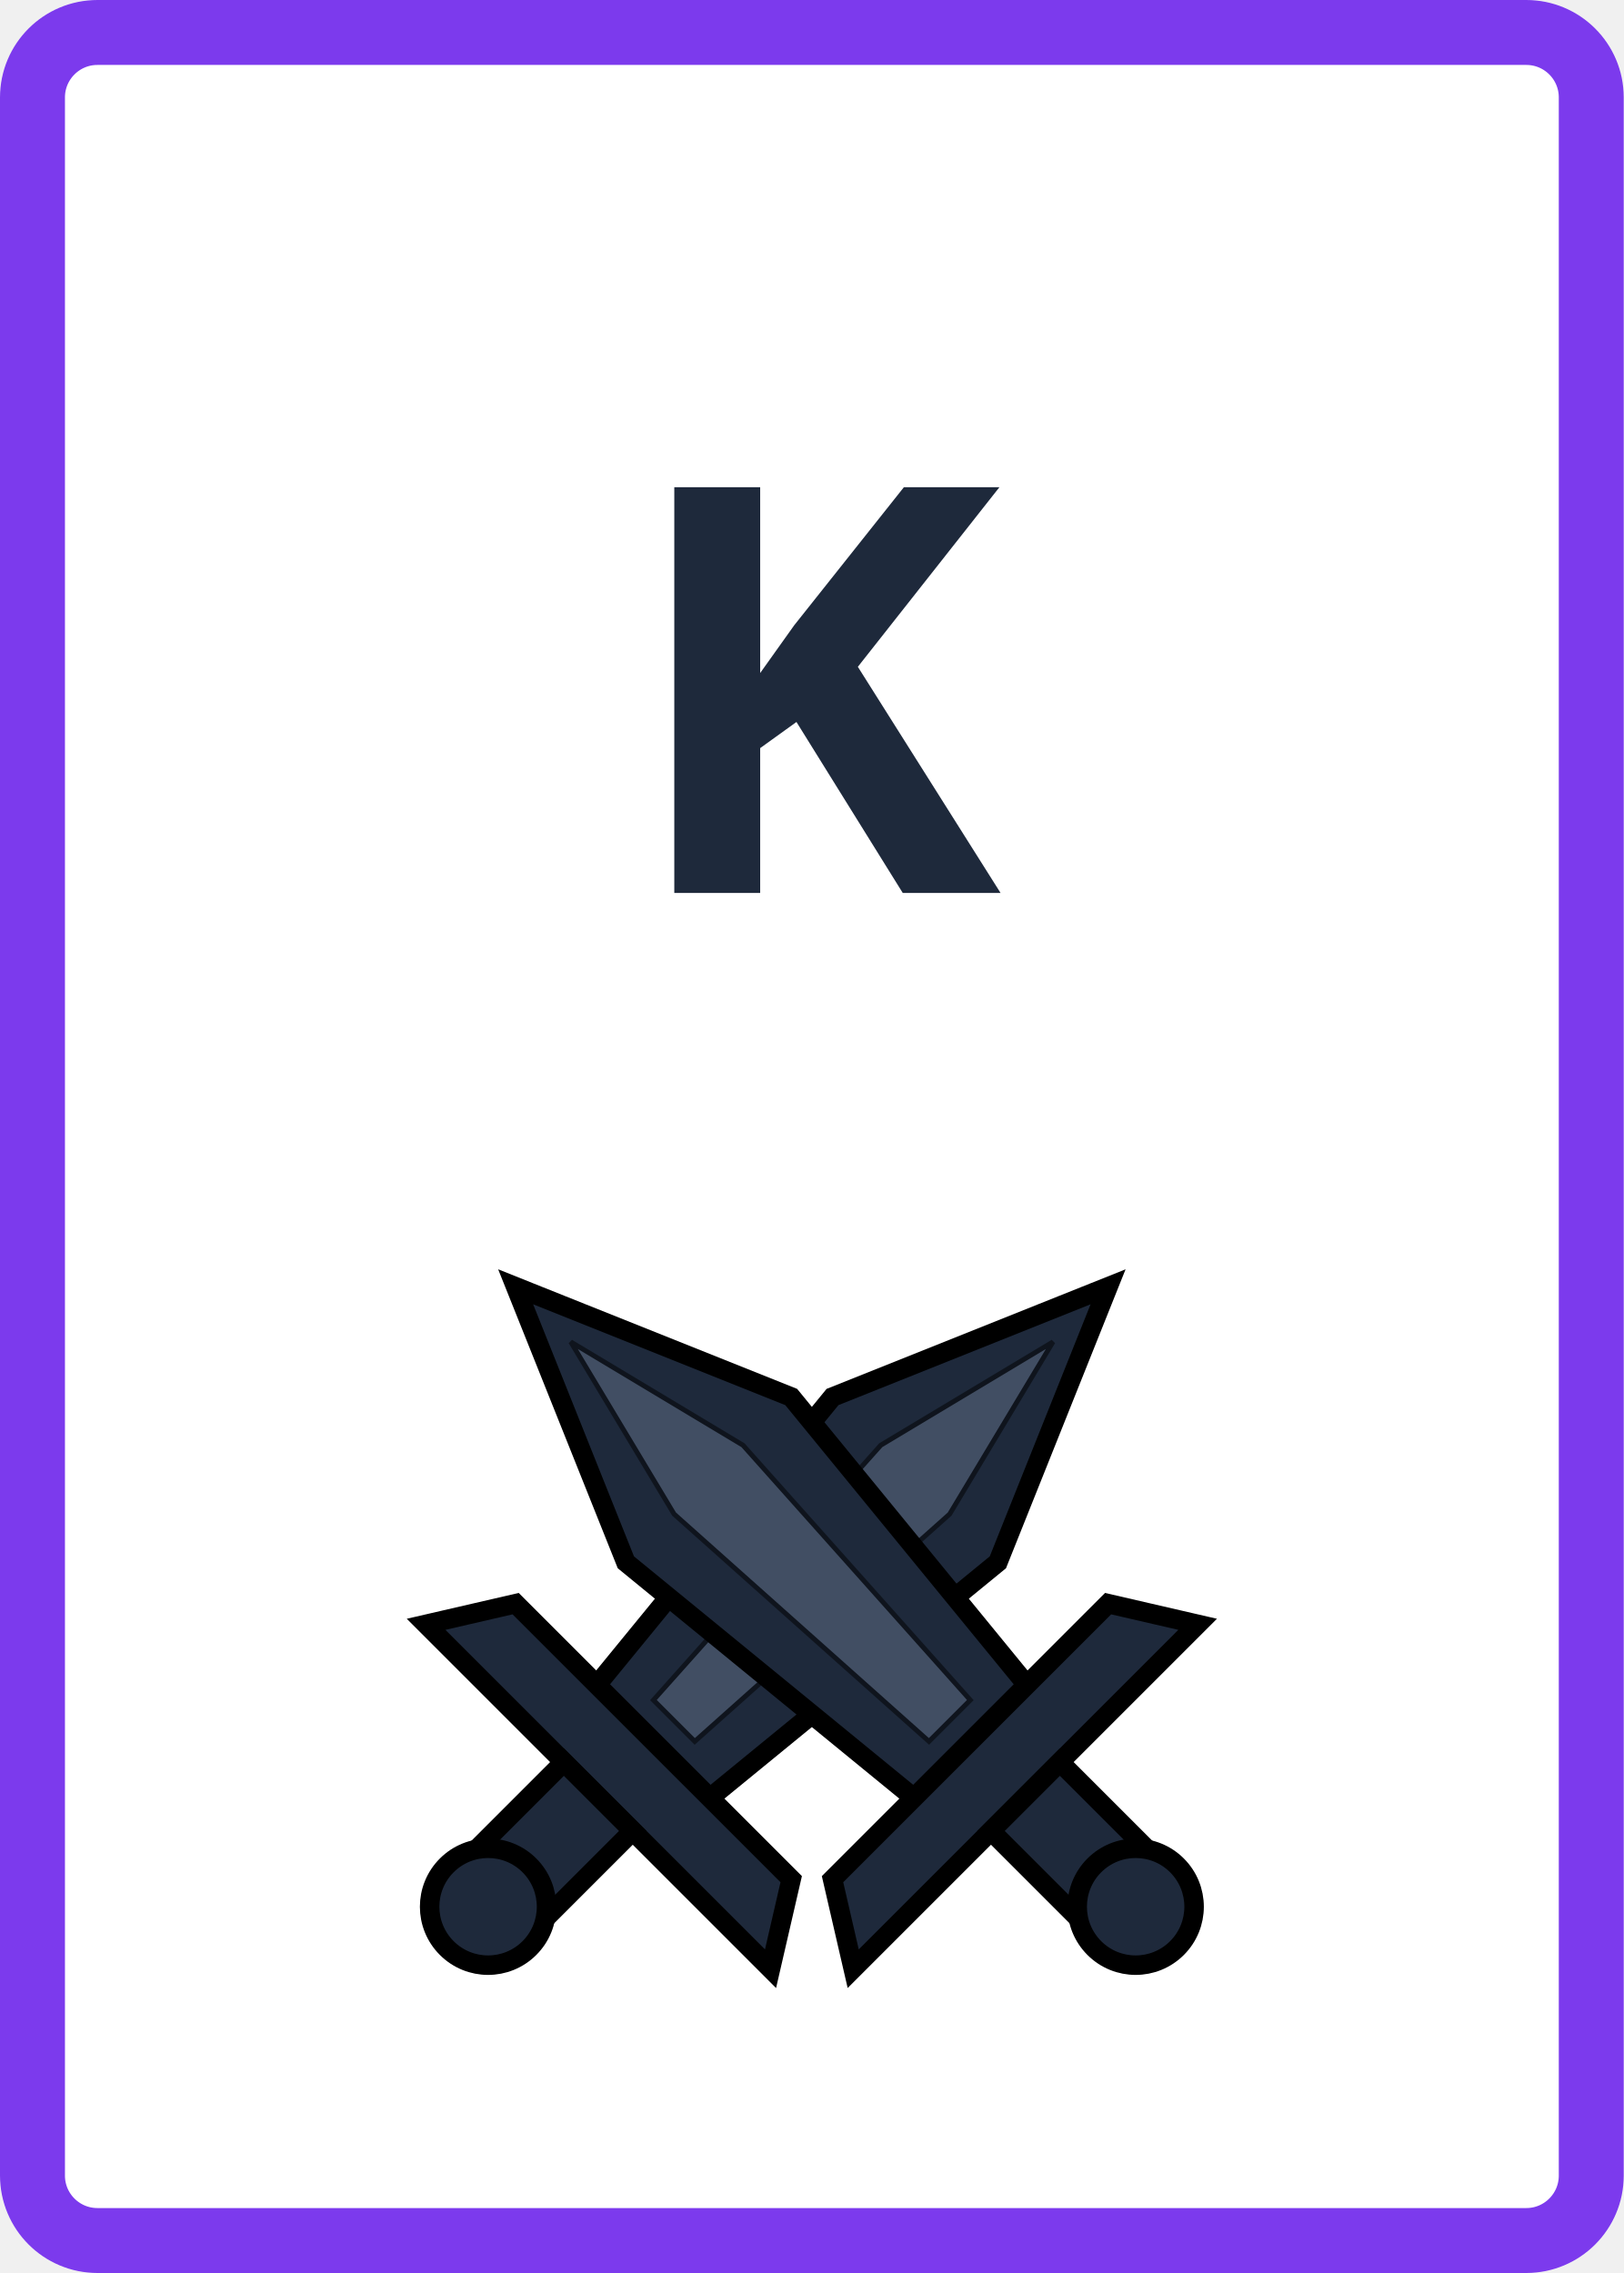
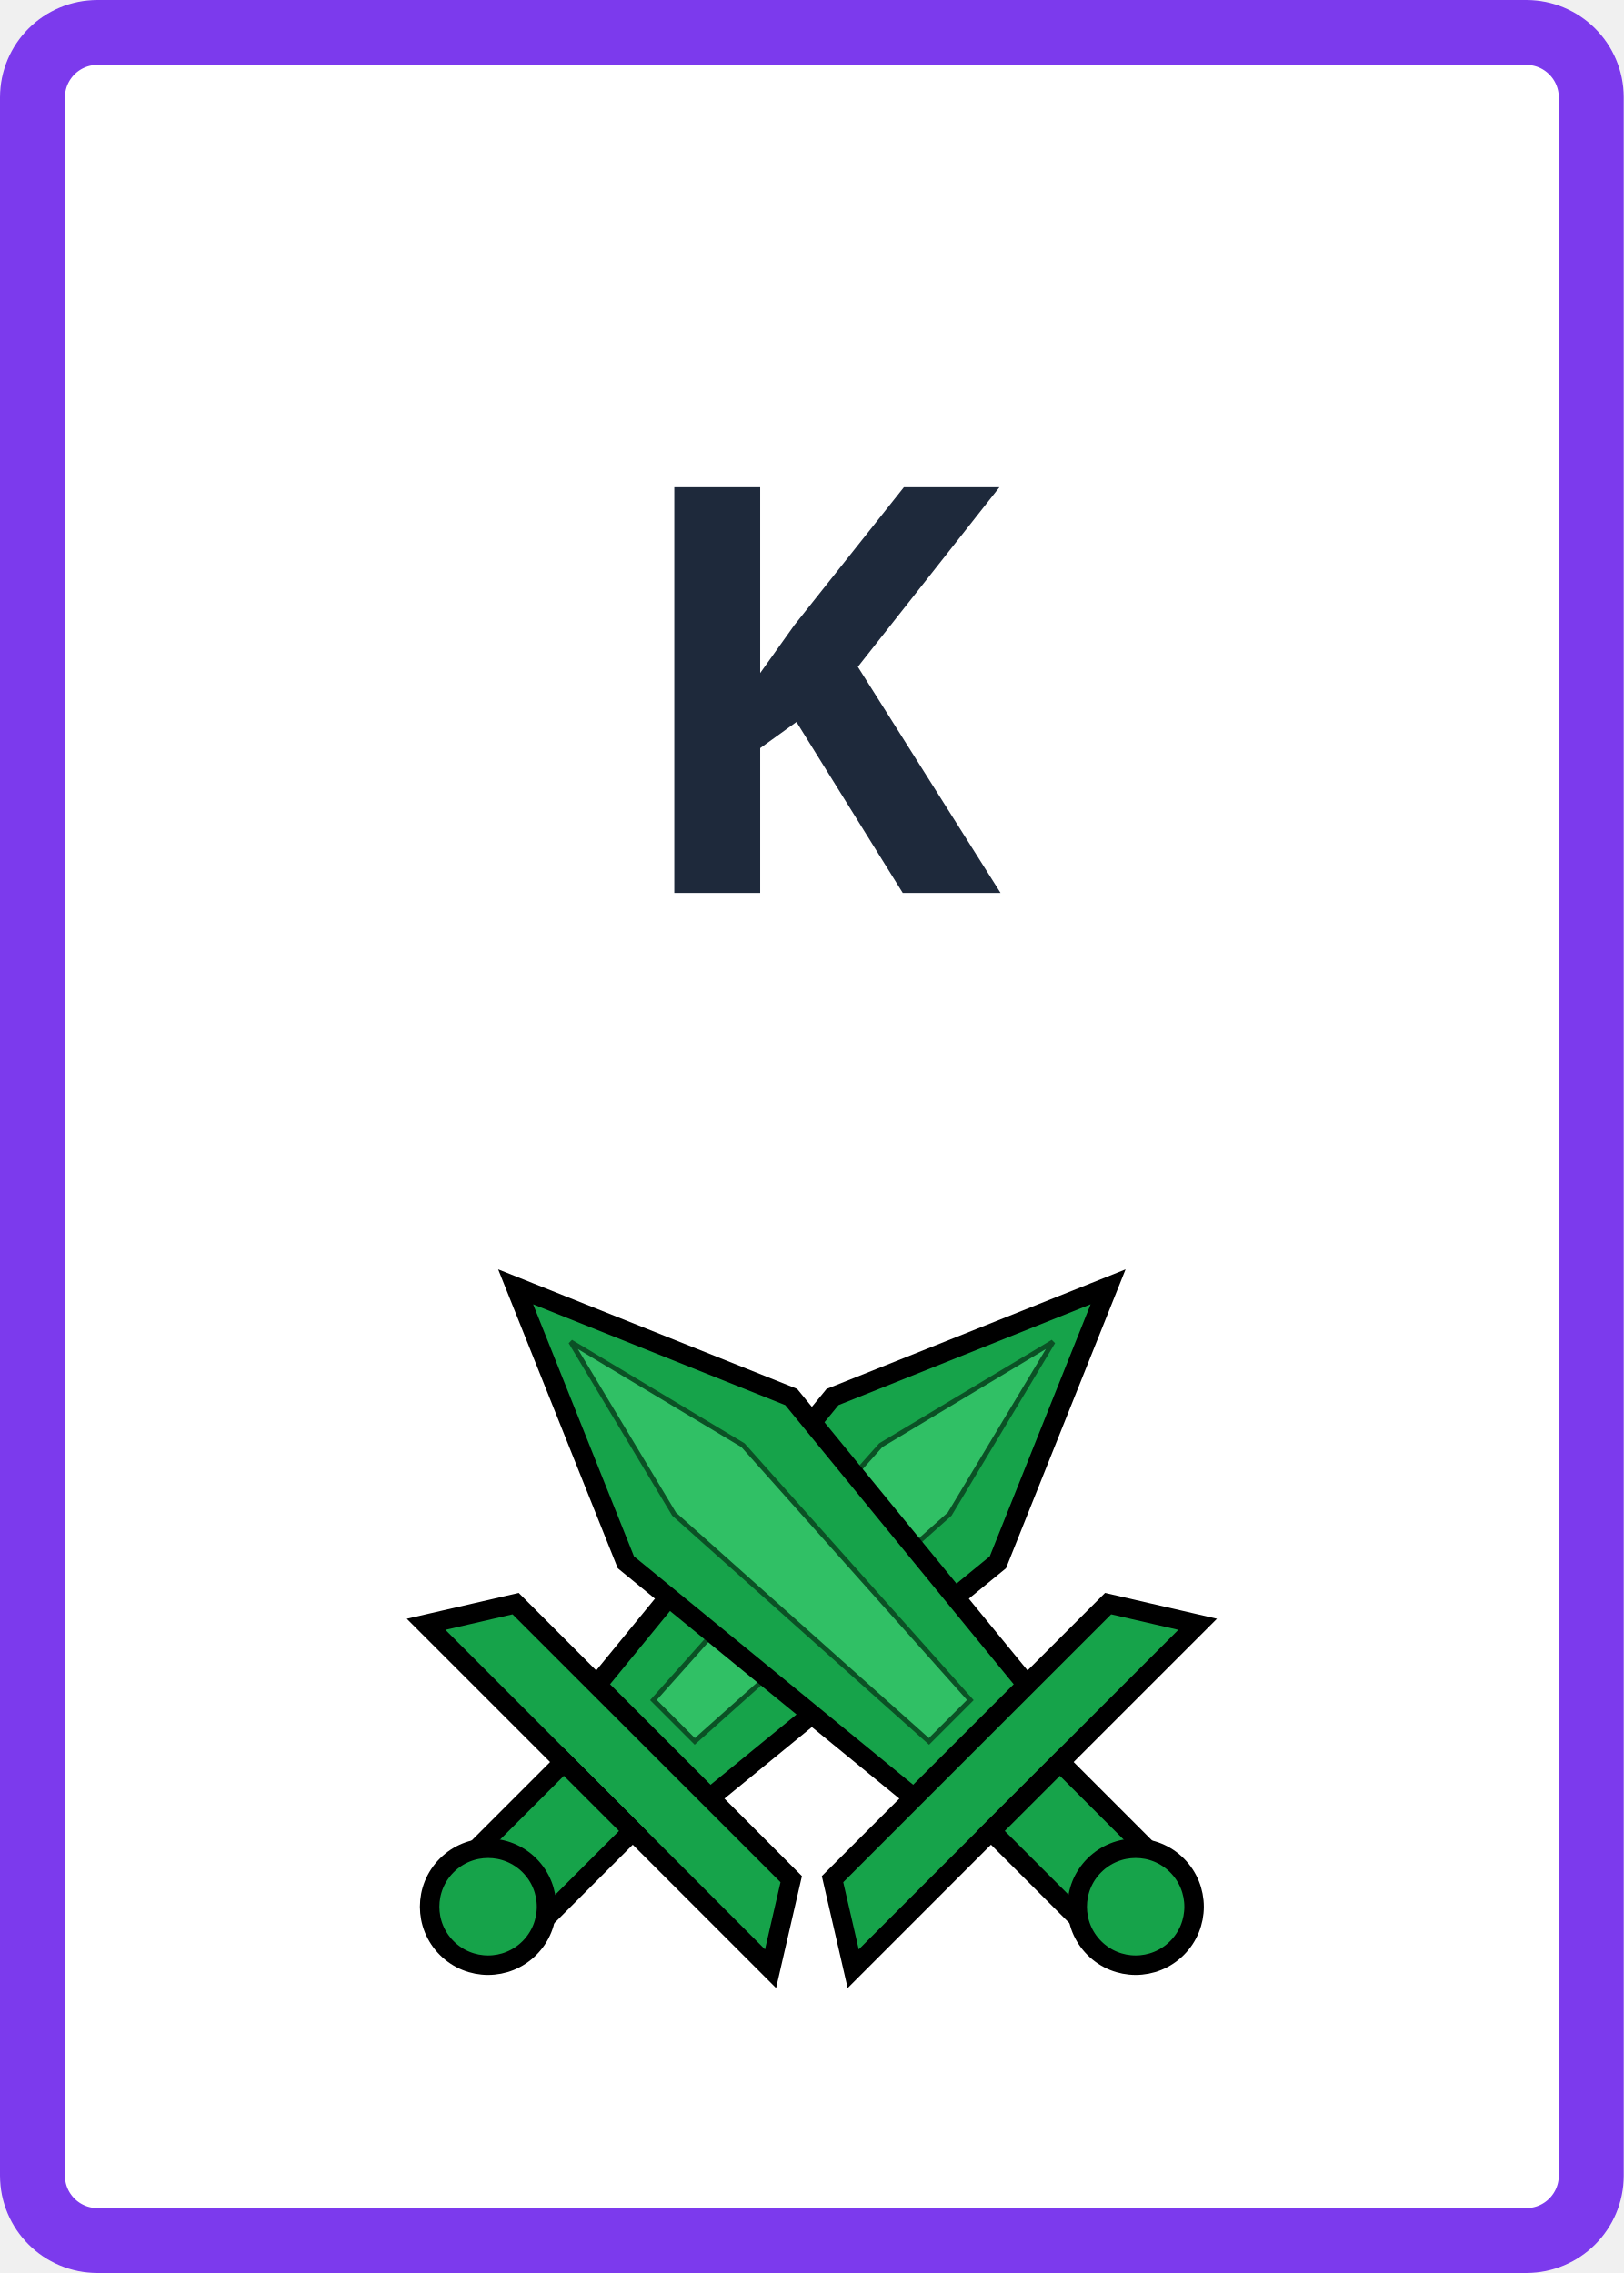
<svg xmlns="http://www.w3.org/2000/svg" width="200" height="280" viewBox="0 0 200 280">
  <rect width="200" height="280" rx="12" fill="white" />
  <rect x="4" y="4" width="192" height="272" rx="8" fill="none" stroke="#7c3aed" stroke-width="8" />
  <text x="100" y="110" text-anchor="middle" font-family="system-ui, sans-serif" font-size="70" font-weight="900" fill="#1e293b">K</text>
  <g transform="translate(100, 195) scale(1.2) translate(-50, -50)">
    <g transform="translate(5, 5) rotate(45, 45, 45)">
-       <path fill="#1e293b" stroke="black" stroke-width="2" d="M45,2 L57,30 L53,70 L37,70 L33,30 Z" />
-       <path fill="#64748b" opacity="0.5" stroke="black" stroke-width="0.5" d="M45,10 L50,30 L48,65 L42,65 L40,30 Z" />
-       <path fill="#1e293b" stroke="black" stroke-width="2" d="M25,68 L65,68 L70,76 L20,76 Z" />
-       <rect fill="#1e293b" stroke="black" stroke-width="2" x="40" y="76" width="10" height="12" />
-       <circle fill="#1e293b" stroke="black" stroke-width="2" cx="45" cy="92" r="6" />
+       <path fill="#16a34a" stroke="black" stroke-width="2" d="M45,2 L57,30 L53,70 L37,70 L33,30 Z" />
+       <path fill="#4ade80" opacity="0.5" stroke="black" stroke-width="0.5" d="M45,10 L50,30 L48,65 L42,65 L40,30 Z" />
+       <path fill="#16a34a" stroke="black" stroke-width="2" d="M25,68 L65,68 L70,76 L20,76 Z" />
+       <rect fill="#16a34a" stroke="black" stroke-width="2" x="40" y="76" width="10" height="12" />
+       <circle fill="#16a34a" stroke="black" stroke-width="2" cx="45" cy="92" r="6" />
    </g>
    <g transform="translate(-5, 5) rotate(-45, 55, 45)">
-       <path fill="#1e293b" stroke="black" stroke-width="2" d="M55,2 L67,30 L63,70 L47,70 L43,30 Z" />
-       <path fill="#64748b" opacity="0.5" stroke="black" stroke-width="0.5" d="M55,10 L60,30 L58,65 L52,65 L50,30 Z" />
-       <path fill="#1e293b" stroke="black" stroke-width="2" d="M35,68 L75,68 L80,76 L30,76 Z" />
-       <rect fill="#1e293b" stroke="black" stroke-width="2" x="50" y="76" width="10" height="12" />
-       <circle fill="#1e293b" stroke="black" stroke-width="2" cx="55" cy="92" r="6" />
+       <path fill="#16a34a" stroke="black" stroke-width="2" d="M55,2 L67,30 L63,70 L47,70 L43,30 Z" />
+       <path fill="#4ade80" opacity="0.5" stroke="black" stroke-width="0.5" d="M55,10 L60,30 L58,65 L52,65 L50,30 Z" />
+       <path fill="#16a34a" stroke="black" stroke-width="2" d="M35,68 L75,68 L80,76 L30,76 Z" />
+       <rect fill="#16a34a" stroke="black" stroke-width="2" x="50" y="76" width="10" height="12" />
+       <circle fill="#16a34a" stroke="black" stroke-width="2" cx="55" cy="92" r="6" />
    </g>
  </g>
</svg>
